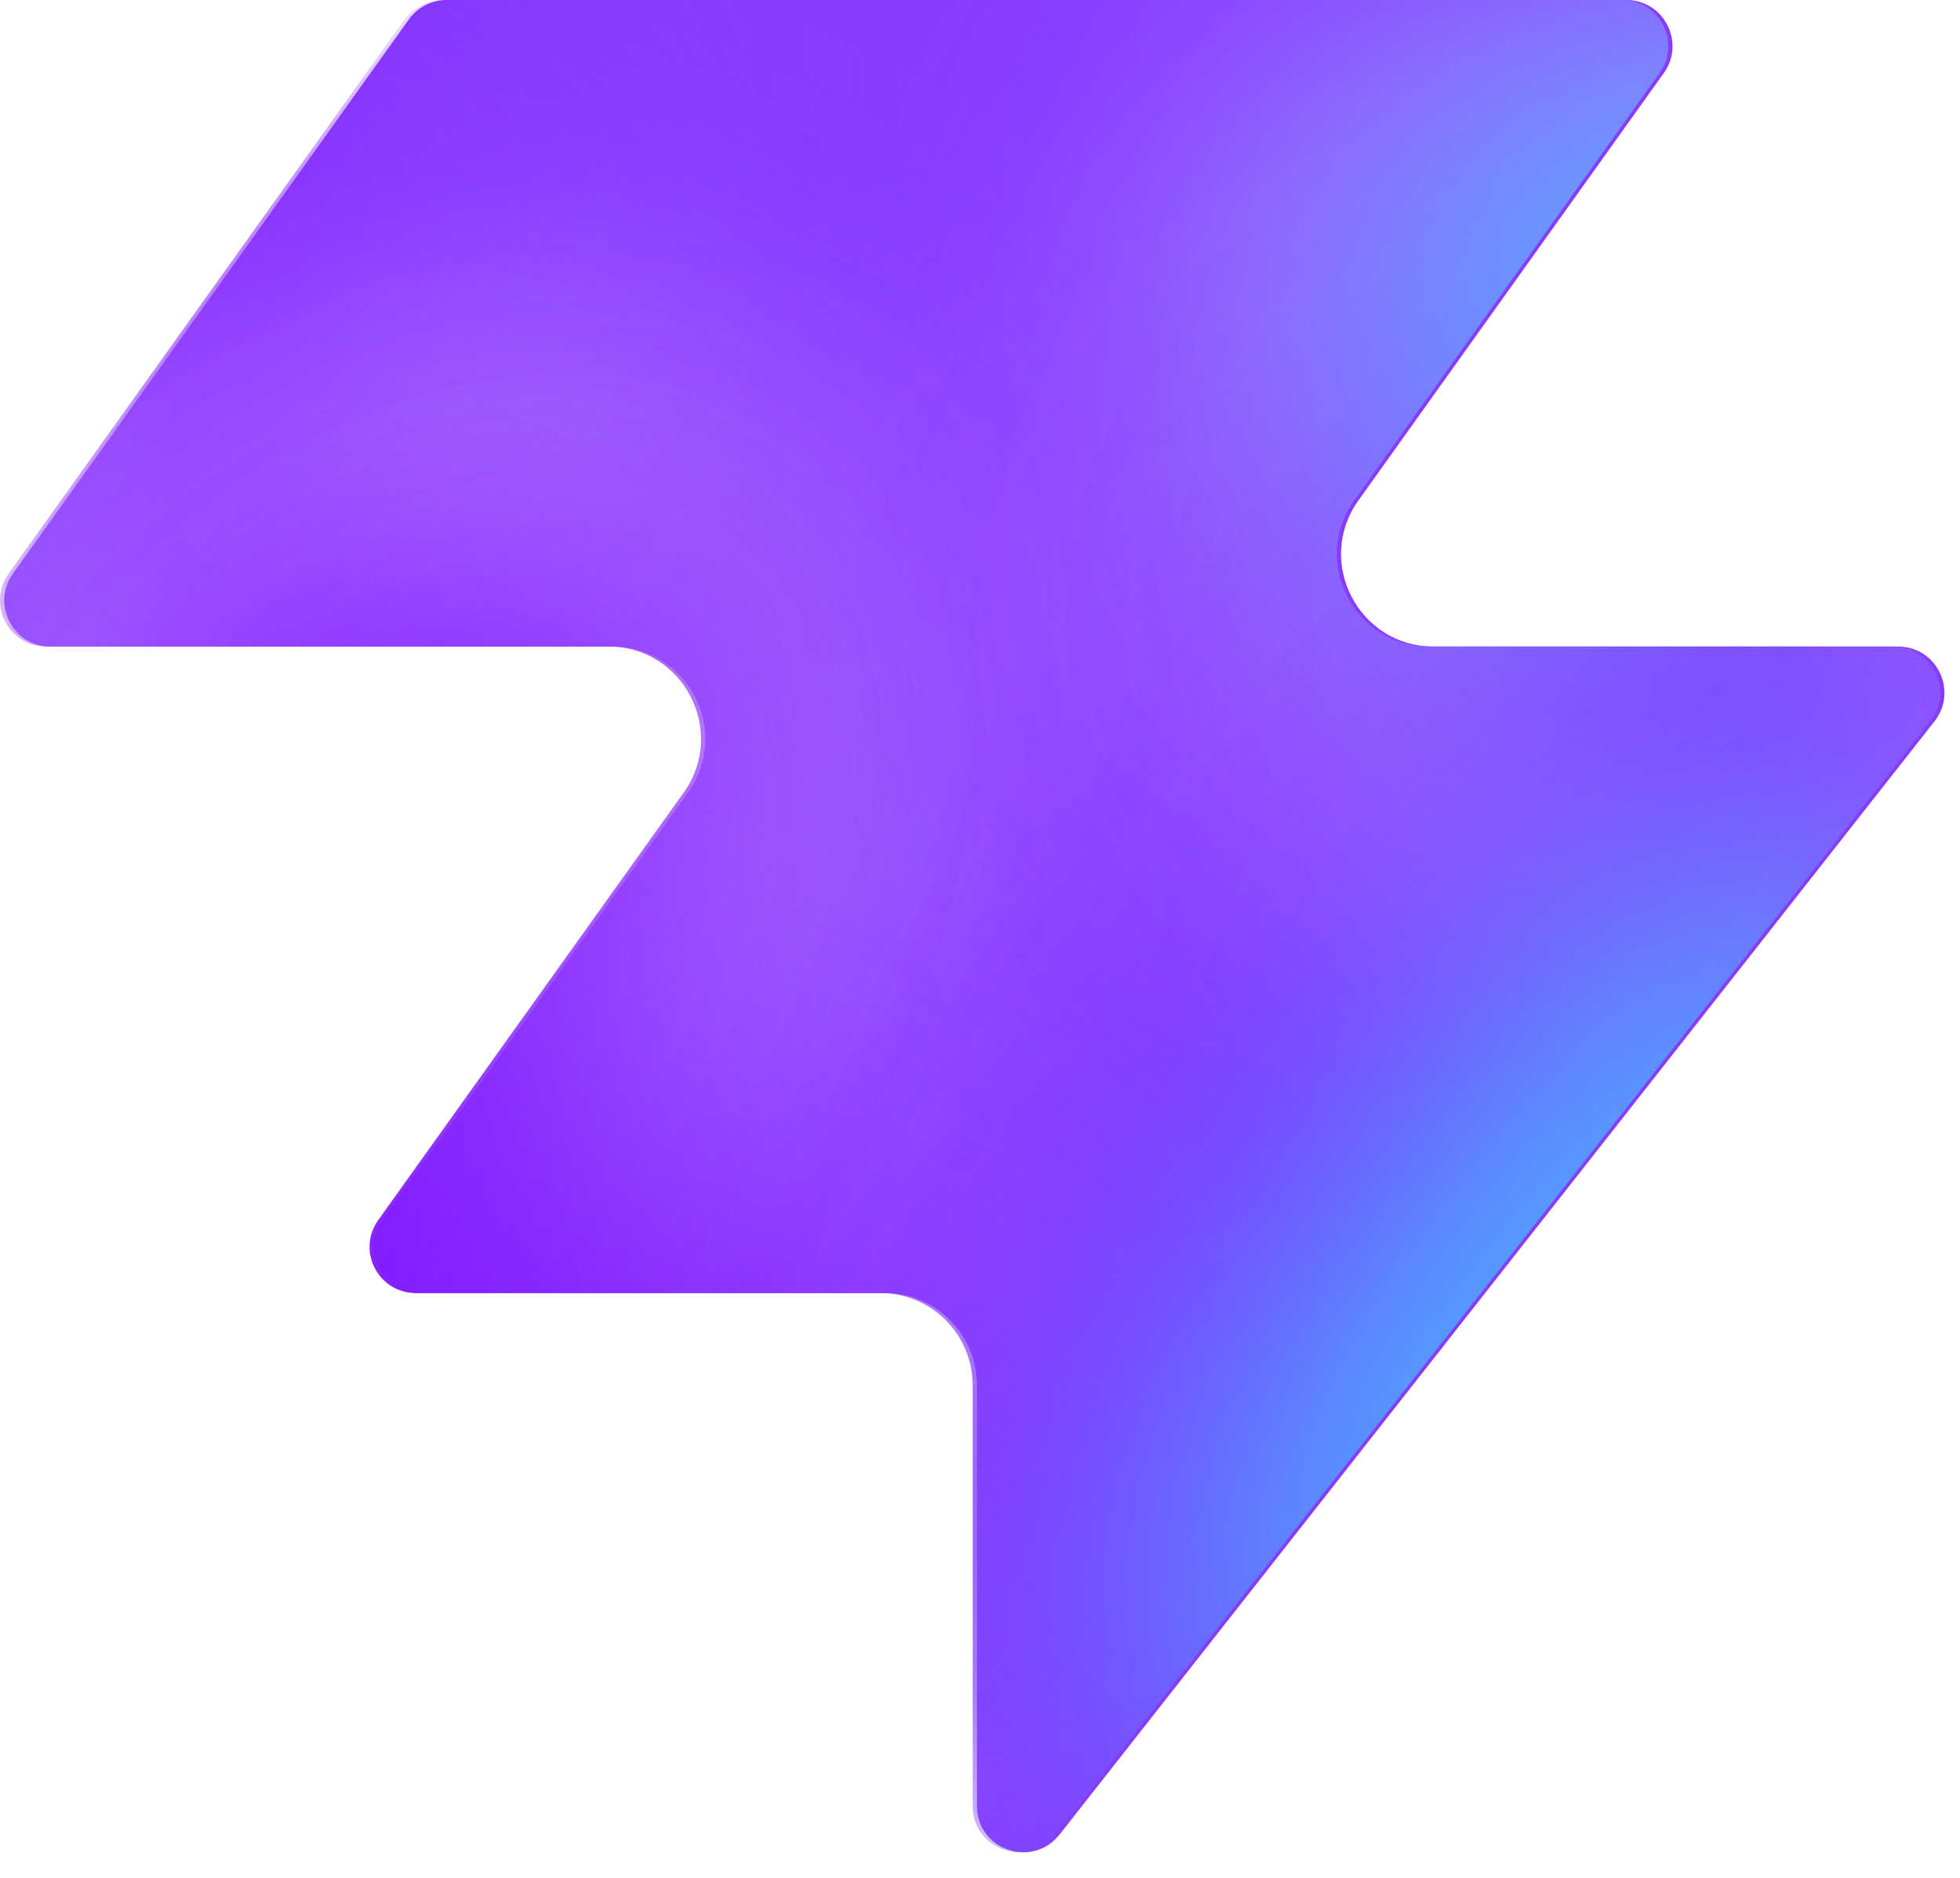
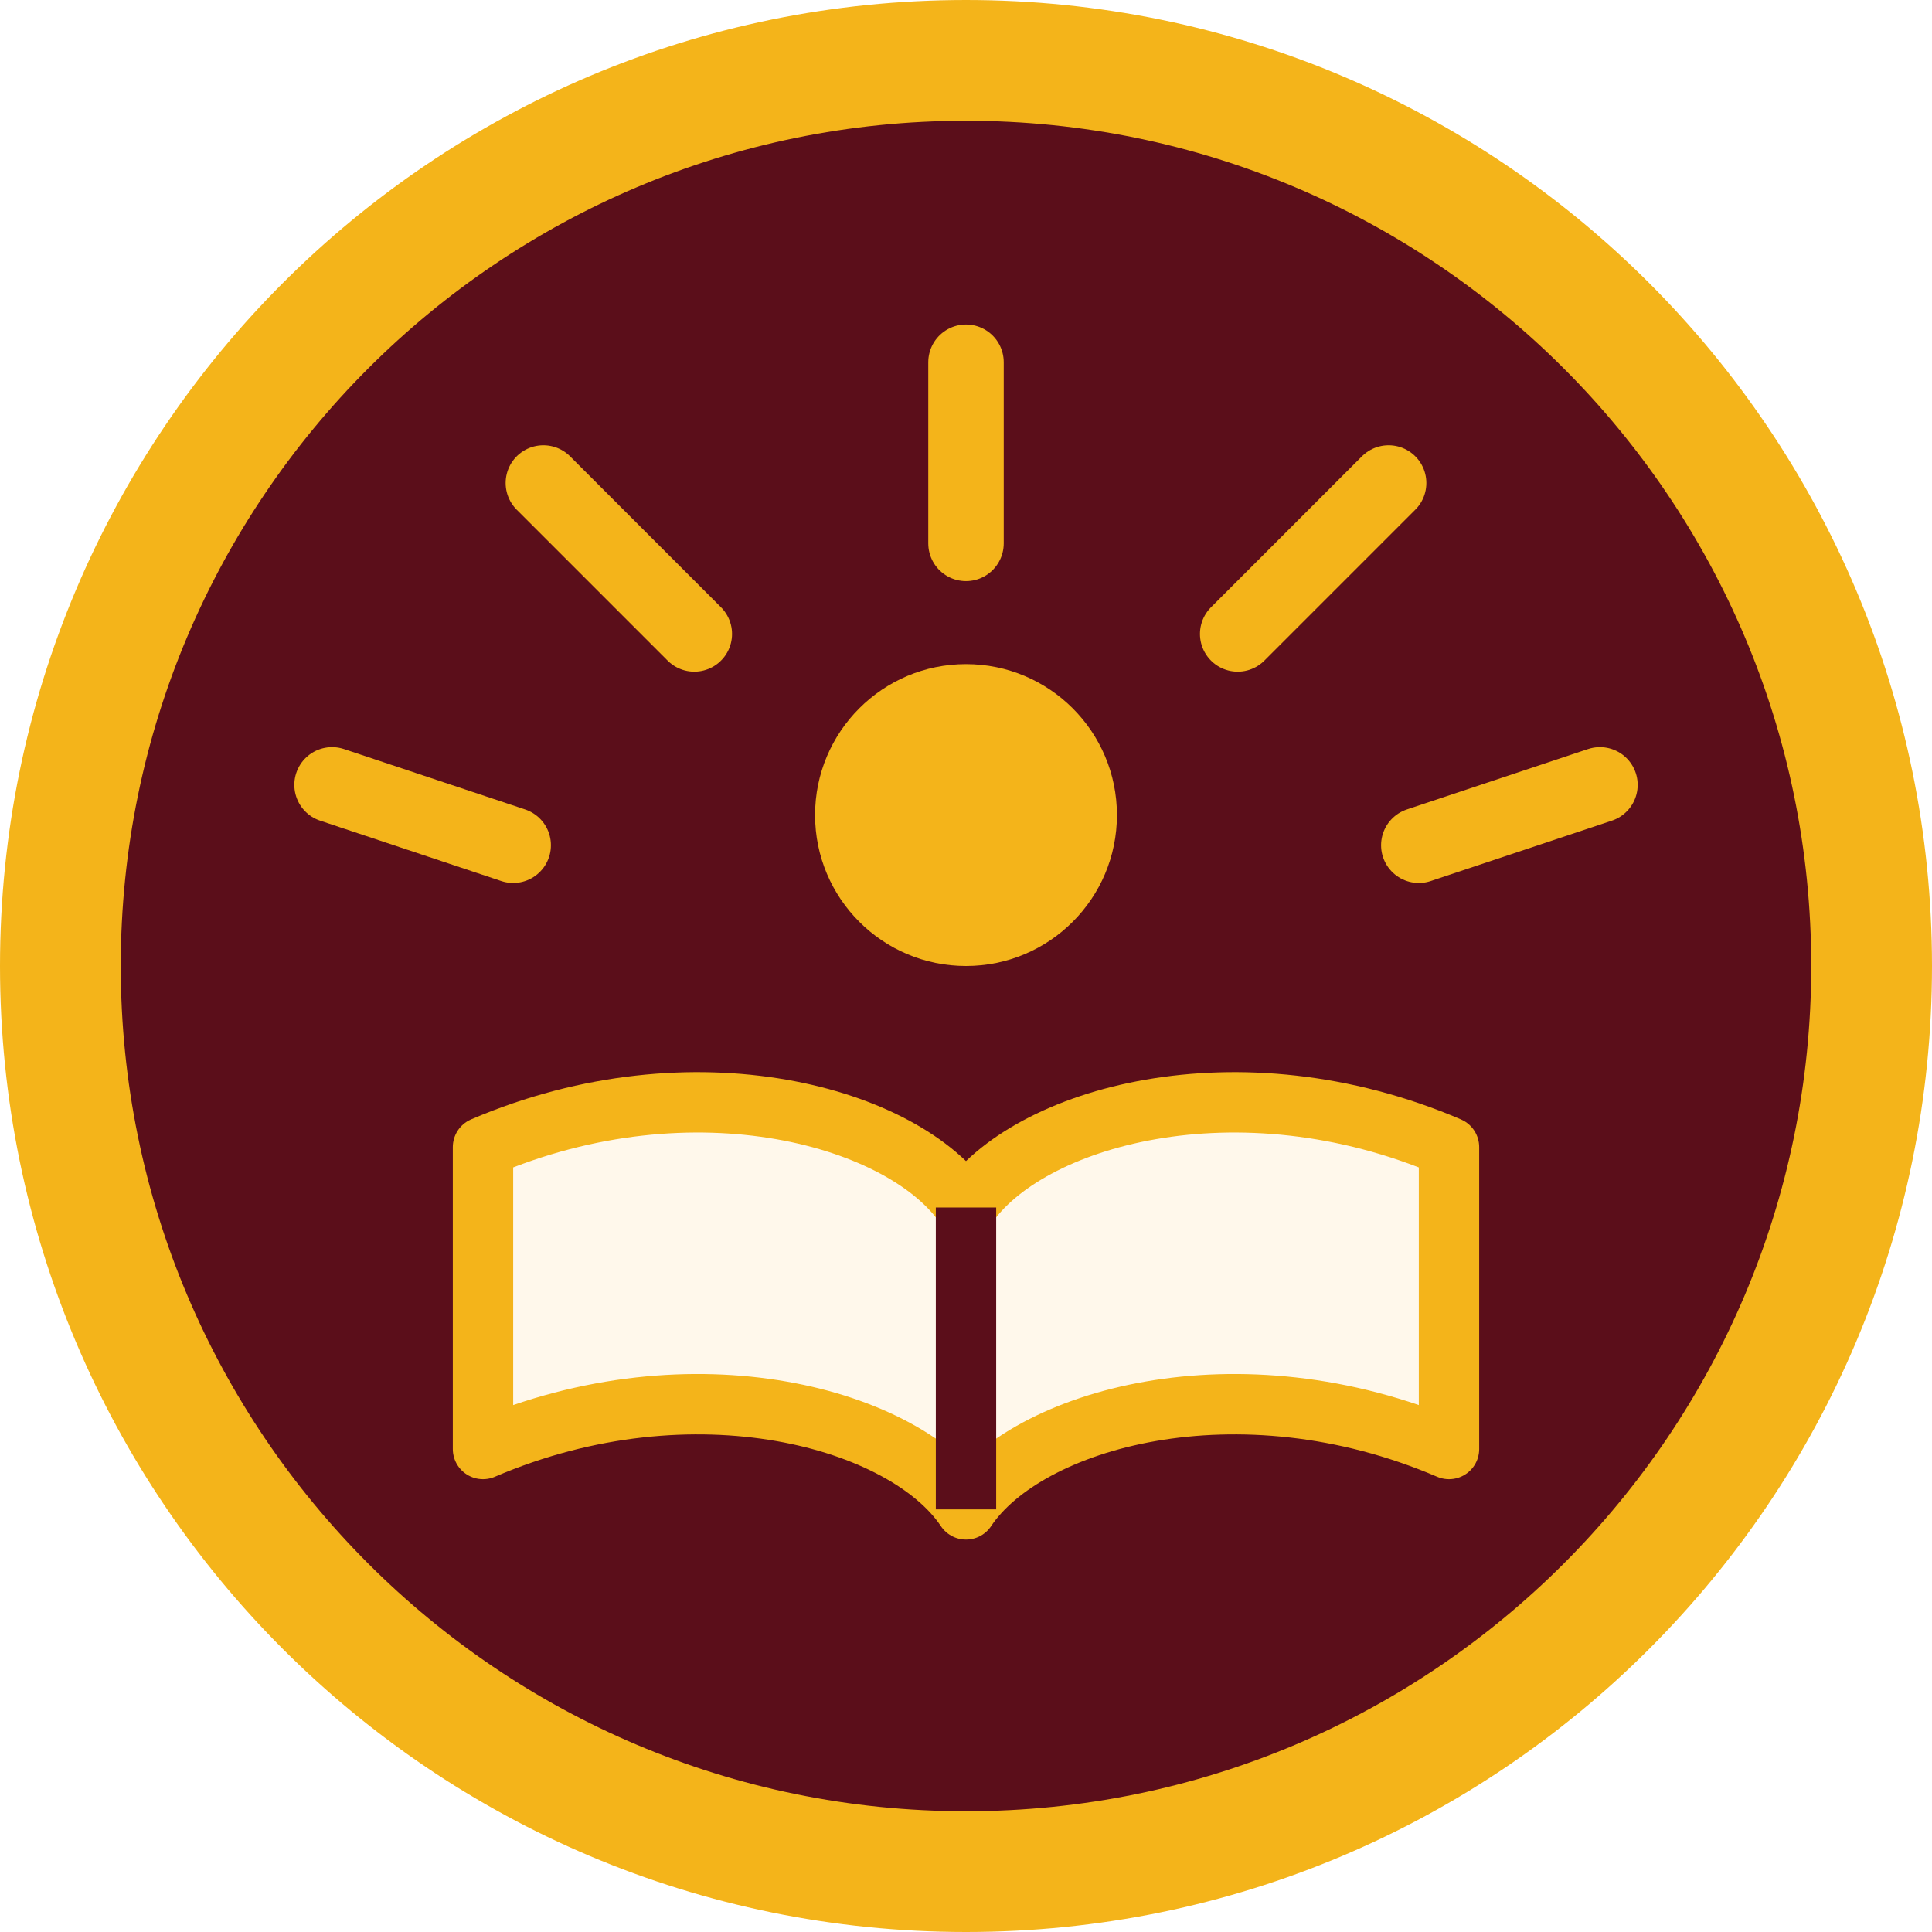
- <svg xmlns="http://www.w3.org/2000/svg" width="48" height="46" fill="none" viewBox="0 0 48 46">
-   <path fill="#863bff" d="M25.946 44.938c-.664.845-2.021.375-2.021-.698V33.937a2.26 2.26 0 0 0-2.262-2.262H10.287c-.92 0-1.456-1.04-.92-1.788l7.48-10.471c1.07-1.497 0-3.578-1.842-3.578H1.237c-.92 0-1.456-1.04-.92-1.788L10.013.474c.214-.297.556-.474.92-.474h28.894c.92 0 1.456 1.04.92 1.788l-7.48 10.471c-1.07 1.498 0 3.579 1.842 3.579h11.377c.943 0 1.473 1.088.89 1.83L25.947 44.94z" style="fill:#863bff;fill:color(display-p3 .525 .23 1);fill-opacity:1" />
-   <mask id="a" width="48" height="46" x="0" y="0" maskUnits="userSpaceOnUse" style="mask-type:alpha">
-     <path fill="#000" d="M25.842 44.938c-.664.844-2.021.375-2.021-.698V33.937a2.26 2.26 0 0 0-2.262-2.262H10.183c-.92 0-1.456-1.04-.92-1.788l7.48-10.471c1.07-1.498 0-3.579-1.842-3.579H1.133c-.92 0-1.456-1.04-.92-1.787L9.91.473c.214-.297.556-.474.92-.474h28.894c.92 0 1.456 1.04.92 1.788l-7.48 10.471c-1.07 1.498 0 3.578 1.842 3.578h11.377c.943 0 1.473 1.088.89 1.832L25.843 44.94z" style="fill:#000;fill-opacity:1" />
-   </mask>
-   <g mask="url(#a)">
-     <g filter="url(#b)">
-       <ellipse cx="5.508" cy="14.704" fill="#ede6ff" rx="5.508" ry="14.704" style="fill:#ede6ff;fill:color(display-p3 .927 .903 1);fill-opacity:1" transform="matrix(.00324 1 1 -.00324 -4.47 31.516)" />
-     </g>
-     <g filter="url(#c)">
-       <ellipse cx="10.399" cy="29.851" fill="#ede6ff" rx="10.399" ry="29.851" style="fill:#ede6ff;fill:color(display-p3 .927 .903 1);fill-opacity:1" transform="matrix(.00324 1 1 -.00324 -39.328 7.883)" />
-     </g>
-     <g filter="url(#d)">
-       <ellipse cx="5.508" cy="30.487" fill="#7e14ff" rx="5.508" ry="30.487" style="fill:#7e14ff;fill:color(display-p3 .492 .077 1);fill-opacity:1" transform="rotate(89.814 -25.913 -14.639)scale(1 -1)" />
-     </g>
-     <g filter="url(#e)">
-       <ellipse cx="5.508" cy="30.599" fill="#7e14ff" rx="5.508" ry="30.599" style="fill:#7e14ff;fill:color(display-p3 .492 .077 1);fill-opacity:1" transform="rotate(89.814 -32.644 -3.334)scale(1 -1)" />
-     </g>
-     <g filter="url(#f)">
-       <ellipse cx="5.508" cy="30.599" fill="#7e14ff" rx="5.508" ry="30.599" style="fill:#7e14ff;fill:color(display-p3 .492 .077 1);fill-opacity:1" transform="matrix(.00324 1 1 -.00324 -34.34 30.47)" />
-     </g>
-     <g filter="url(#g)">
-       <ellipse cx="14.072" cy="22.078" fill="#ede6ff" rx="14.072" ry="22.078" style="fill:#ede6ff;fill:color(display-p3 .927 .903 1);fill-opacity:1" transform="rotate(93.35 24.506 48.493)scale(-1 1)" />
-     </g>
-     <g filter="url(#h)">
-       <ellipse cx="3.47" cy="21.501" fill="#7e14ff" rx="3.47" ry="21.501" style="fill:#7e14ff;fill:color(display-p3 .492 .077 1);fill-opacity:1" transform="rotate(89.009 28.708 47.59)scale(-1 1)" />
-     </g>
-     <g filter="url(#i)">
-       <ellipse cx="3.47" cy="21.501" fill="#7e14ff" rx="3.47" ry="21.501" style="fill:#7e14ff;fill:color(display-p3 .492 .077 1);fill-opacity:1" transform="rotate(89.009 28.708 47.59)scale(-1 1)" />
-     </g>
-     <g filter="url(#j)">
-       <ellipse cx=".387" cy="8.972" fill="#7e14ff" rx="4.407" ry="29.108" style="fill:#7e14ff;fill:color(display-p3 .492 .077 1);fill-opacity:1" transform="rotate(39.51 .387 8.972)" />
-     </g>
-     <g filter="url(#k)">
-       <ellipse cx="47.523" cy="-6.092" fill="#7e14ff" rx="4.407" ry="29.108" style="fill:#7e14ff;fill:color(display-p3 .492 .077 1);fill-opacity:1" transform="rotate(37.892 47.523 -6.092)" />
-     </g>
-     <g filter="url(#l)">
-       <ellipse cx="41.412" cy="6.333" fill="#47bfff" rx="5.971" ry="9.665" style="fill:#47bfff;fill:color(display-p3 .28 .748 1);fill-opacity:1" transform="rotate(37.892 41.412 6.333)" />
-     </g>
-     <g filter="url(#m)">
-       <ellipse cx="-1.879" cy="38.332" fill="#7e14ff" rx="4.407" ry="29.108" style="fill:#7e14ff;fill:color(display-p3 .492 .077 1);fill-opacity:1" transform="rotate(37.892 -1.88 38.332)" />
-     </g>
-     <g filter="url(#n)">
-       <ellipse cx="-1.879" cy="38.332" fill="#7e14ff" rx="4.407" ry="29.108" style="fill:#7e14ff;fill:color(display-p3 .492 .077 1);fill-opacity:1" transform="rotate(37.892 -1.88 38.332)" />
-     </g>
-     <g filter="url(#o)">
-       <ellipse cx="35.651" cy="29.907" fill="#7e14ff" rx="4.407" ry="29.108" style="fill:#7e14ff;fill:color(display-p3 .492 .077 1);fill-opacity:1" transform="rotate(37.892 35.651 29.907)" />
-     </g>
-     <g filter="url(#p)">
-       <ellipse cx="38.418" cy="32.4" fill="#47bfff" rx="5.971" ry="15.297" style="fill:#47bfff;fill:color(display-p3 .28 .748 1);fill-opacity:1" transform="rotate(37.892 38.418 32.4)" />
-     </g>
+ <svg xmlns="http://www.w3.org/2000/svg" viewBox="0 0 64 64" width="64" height="64">
+   <circle cx="32" cy="32" r="30" fill="#5B0E1A" stroke="#F4B41A" stroke-width="4" />
+   <g stroke="#F4B41A" stroke-width="2.5" stroke-linecap="round">
+     <line x1="32" y1="18" x2="32" y2="12" />
+     <line x1="23" y1="21" x2="18" y2="16" />
+     <line x1="41" y1="21" x2="46" y2="16" />
+     <line x1="17" y1="28" x2="11" y2="26" />
+     <line x1="47" y1="28" x2="53" y2="26" />
  </g>
-   <defs>
-     <filter id="b" width="60.045" height="41.654" x="-19.77" y="16.149" color-interpolation-filters="sRGB" filterUnits="userSpaceOnUse">
-       <feFlood flood-opacity="0" result="BackgroundImageFix" />
-       <feBlend in="SourceGraphic" in2="BackgroundImageFix" result="shape" />
-       <feGaussianBlur result="effect1_foregroundBlur_2002_17158" stdDeviation="7.659" />
-     </filter>
-     <filter id="c" width="90.34" height="51.437" x="-54.613" y="-7.533" color-interpolation-filters="sRGB" filterUnits="userSpaceOnUse">
-       <feFlood flood-opacity="0" result="BackgroundImageFix" />
-       <feBlend in="SourceGraphic" in2="BackgroundImageFix" result="shape" />
-       <feGaussianBlur result="effect1_foregroundBlur_2002_17158" stdDeviation="7.659" />
-     </filter>
-     <filter id="d" width="79.355" height="29.4" x="-49.64" y="2.03" color-interpolation-filters="sRGB" filterUnits="userSpaceOnUse">
-       <feFlood flood-opacity="0" result="BackgroundImageFix" />
-       <feBlend in="SourceGraphic" in2="BackgroundImageFix" result="shape" />
-       <feGaussianBlur result="effect1_foregroundBlur_2002_17158" stdDeviation="4.596" />
-     </filter>
-     <filter id="e" width="79.579" height="29.4" x="-45.045" y="20.029" color-interpolation-filters="sRGB" filterUnits="userSpaceOnUse">
-       <feFlood flood-opacity="0" result="BackgroundImageFix" />
-       <feBlend in="SourceGraphic" in2="BackgroundImageFix" result="shape" />
-       <feGaussianBlur result="effect1_foregroundBlur_2002_17158" stdDeviation="4.596" />
-     </filter>
-     <filter id="f" width="79.579" height="29.4" x="-43.513" y="21.178" color-interpolation-filters="sRGB" filterUnits="userSpaceOnUse">
-       <feFlood flood-opacity="0" result="BackgroundImageFix" />
-       <feBlend in="SourceGraphic" in2="BackgroundImageFix" result="shape" />
-       <feGaussianBlur result="effect1_foregroundBlur_2002_17158" stdDeviation="4.596" />
-     </filter>
-     <filter id="g" width="74.749" height="58.852" x="15.756" y="-17.901" color-interpolation-filters="sRGB" filterUnits="userSpaceOnUse">
-       <feFlood flood-opacity="0" result="BackgroundImageFix" />
-       <feBlend in="SourceGraphic" in2="BackgroundImageFix" result="shape" />
-       <feGaussianBlur result="effect1_foregroundBlur_2002_17158" stdDeviation="7.659" />
-     </filter>
-     <filter id="h" width="61.377" height="25.362" x="23.548" y="2.284" color-interpolation-filters="sRGB" filterUnits="userSpaceOnUse">
-       <feFlood flood-opacity="0" result="BackgroundImageFix" />
-       <feBlend in="SourceGraphic" in2="BackgroundImageFix" result="shape" />
-       <feGaussianBlur result="effect1_foregroundBlur_2002_17158" stdDeviation="4.596" />
-     </filter>
-     <filter id="i" width="61.377" height="25.362" x="23.548" y="2.284" color-interpolation-filters="sRGB" filterUnits="userSpaceOnUse">
-       <feFlood flood-opacity="0" result="BackgroundImageFix" />
-       <feBlend in="SourceGraphic" in2="BackgroundImageFix" result="shape" />
-       <feGaussianBlur result="effect1_foregroundBlur_2002_17158" stdDeviation="4.596" />
-     </filter>
-     <filter id="j" width="56.045" height="63.649" x="-27.636" y="-22.853" color-interpolation-filters="sRGB" filterUnits="userSpaceOnUse">
-       <feFlood flood-opacity="0" result="BackgroundImageFix" />
-       <feBlend in="SourceGraphic" in2="BackgroundImageFix" result="shape" />
-       <feGaussianBlur result="effect1_foregroundBlur_2002_17158" stdDeviation="4.596" />
-     </filter>
-     <filter id="k" width="54.814" height="64.646" x="20.116" y="-38.415" color-interpolation-filters="sRGB" filterUnits="userSpaceOnUse">
-       <feFlood flood-opacity="0" result="BackgroundImageFix" />
-       <feBlend in="SourceGraphic" in2="BackgroundImageFix" result="shape" />
-       <feGaussianBlur result="effect1_foregroundBlur_2002_17158" stdDeviation="4.596" />
-     </filter>
-     <filter id="l" width="33.541" height="35.313" x="24.641" y="-11.323" color-interpolation-filters="sRGB" filterUnits="userSpaceOnUse">
-       <feFlood flood-opacity="0" result="BackgroundImageFix" />
-       <feBlend in="SourceGraphic" in2="BackgroundImageFix" result="shape" />
-       <feGaussianBlur result="effect1_foregroundBlur_2002_17158" stdDeviation="4.596" />
-     </filter>
-     <filter id="m" width="54.814" height="64.646" x="-29.286" y="6.009" color-interpolation-filters="sRGB" filterUnits="userSpaceOnUse">
-       <feFlood flood-opacity="0" result="BackgroundImageFix" />
-       <feBlend in="SourceGraphic" in2="BackgroundImageFix" result="shape" />
-       <feGaussianBlur result="effect1_foregroundBlur_2002_17158" stdDeviation="4.596" />
-     </filter>
-     <filter id="n" width="54.814" height="64.646" x="-29.286" y="6.009" color-interpolation-filters="sRGB" filterUnits="userSpaceOnUse">
-       <feFlood flood-opacity="0" result="BackgroundImageFix" />
-       <feBlend in="SourceGraphic" in2="BackgroundImageFix" result="shape" />
-       <feGaussianBlur result="effect1_foregroundBlur_2002_17158" stdDeviation="4.596" />
-     </filter>
-     <filter id="o" width="54.814" height="64.646" x="8.244" y="-2.416" color-interpolation-filters="sRGB" filterUnits="userSpaceOnUse">
-       <feFlood flood-opacity="0" result="BackgroundImageFix" />
-       <feBlend in="SourceGraphic" in2="BackgroundImageFix" result="shape" />
-       <feGaussianBlur result="effect1_foregroundBlur_2002_17158" stdDeviation="4.596" />
-     </filter>
-     <filter id="p" width="39.409" height="43.623" x="18.713" y="10.588" color-interpolation-filters="sRGB" filterUnits="userSpaceOnUse">
-       <feFlood flood-opacity="0" result="BackgroundImageFix" />
-       <feBlend in="SourceGraphic" in2="BackgroundImageFix" result="shape" />
-       <feGaussianBlur result="effect1_foregroundBlur_2002_17158" stdDeviation="4.596" />
-     </filter>
-   </defs>
+   <circle cx="32" cy="27" r="5" fill="#F4B41A" />
+   <path d="M16 38 C 23 35, 30 37, 32 40 C 34 37, 41 35, 48 38 L 48 48 C 41 45, 34 47, 32 50 C 30 47, 23 45, 16 48 Z" fill="#FFF8EB" stroke="#F4B41A" stroke-width="2" stroke-linejoin="round" />
+   <line x1="32" y1="40" x2="32" y2="50" stroke="#5B0E1A" stroke-width="2" />
</svg>
